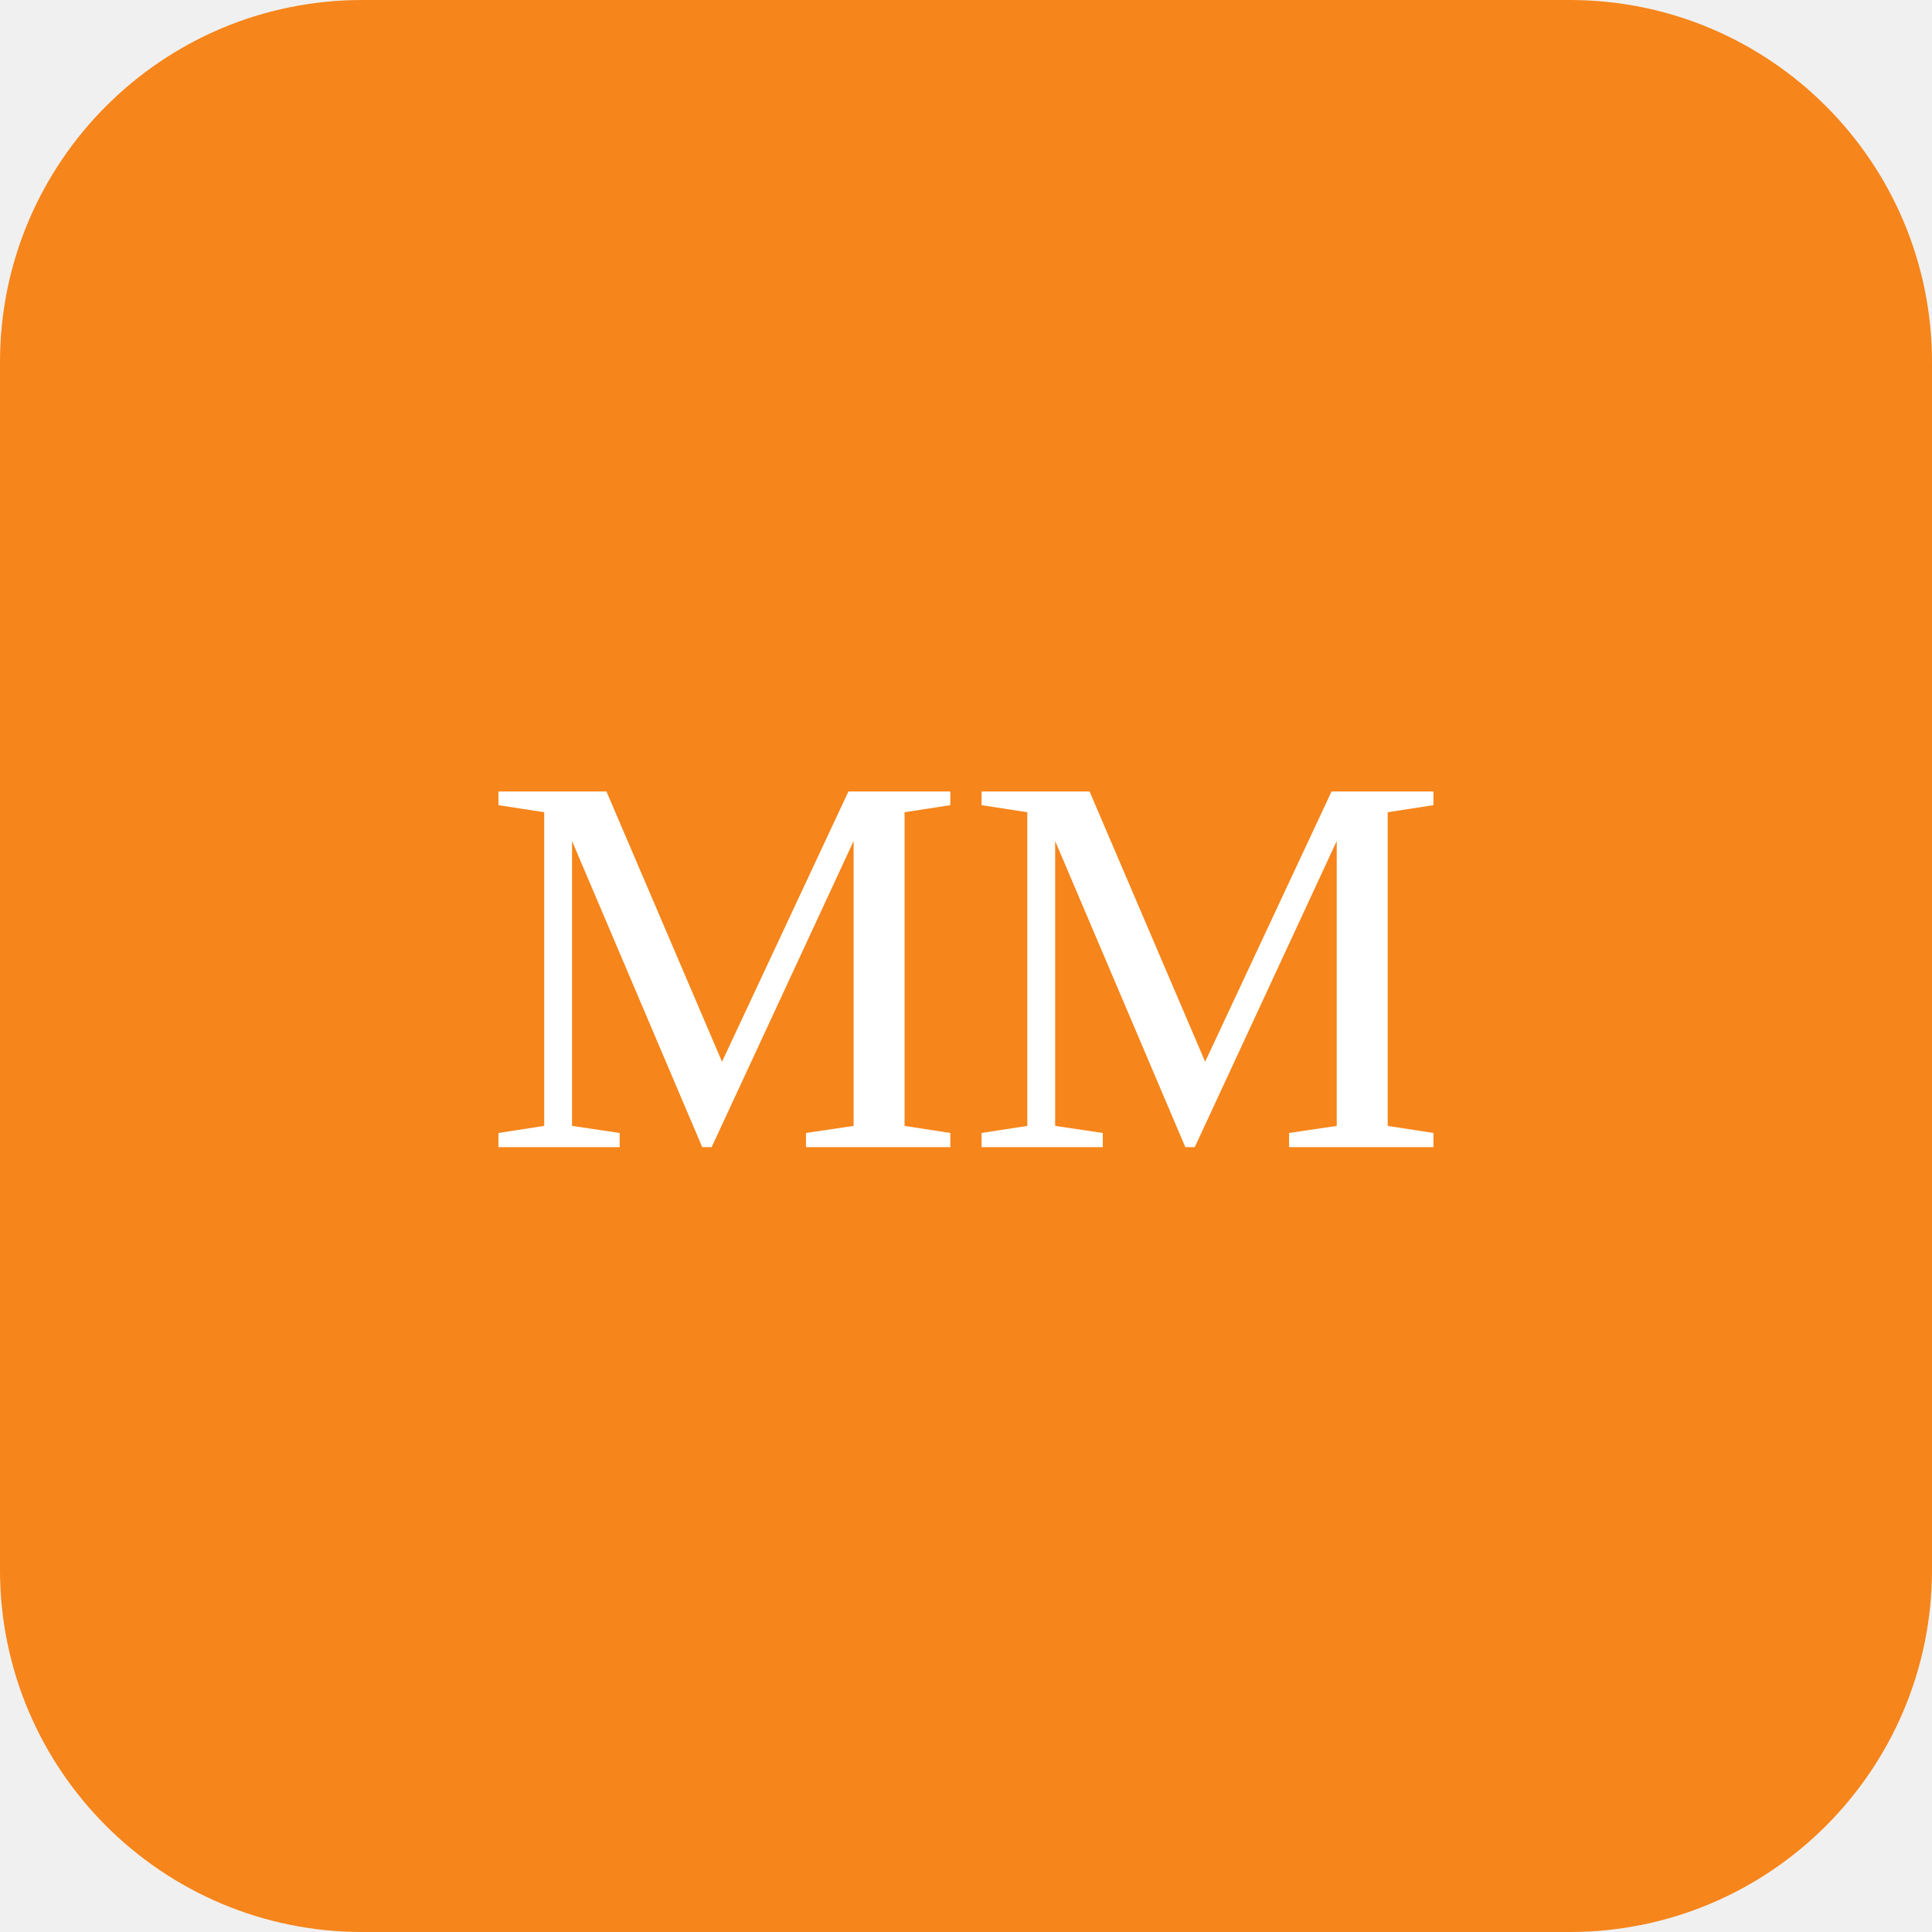
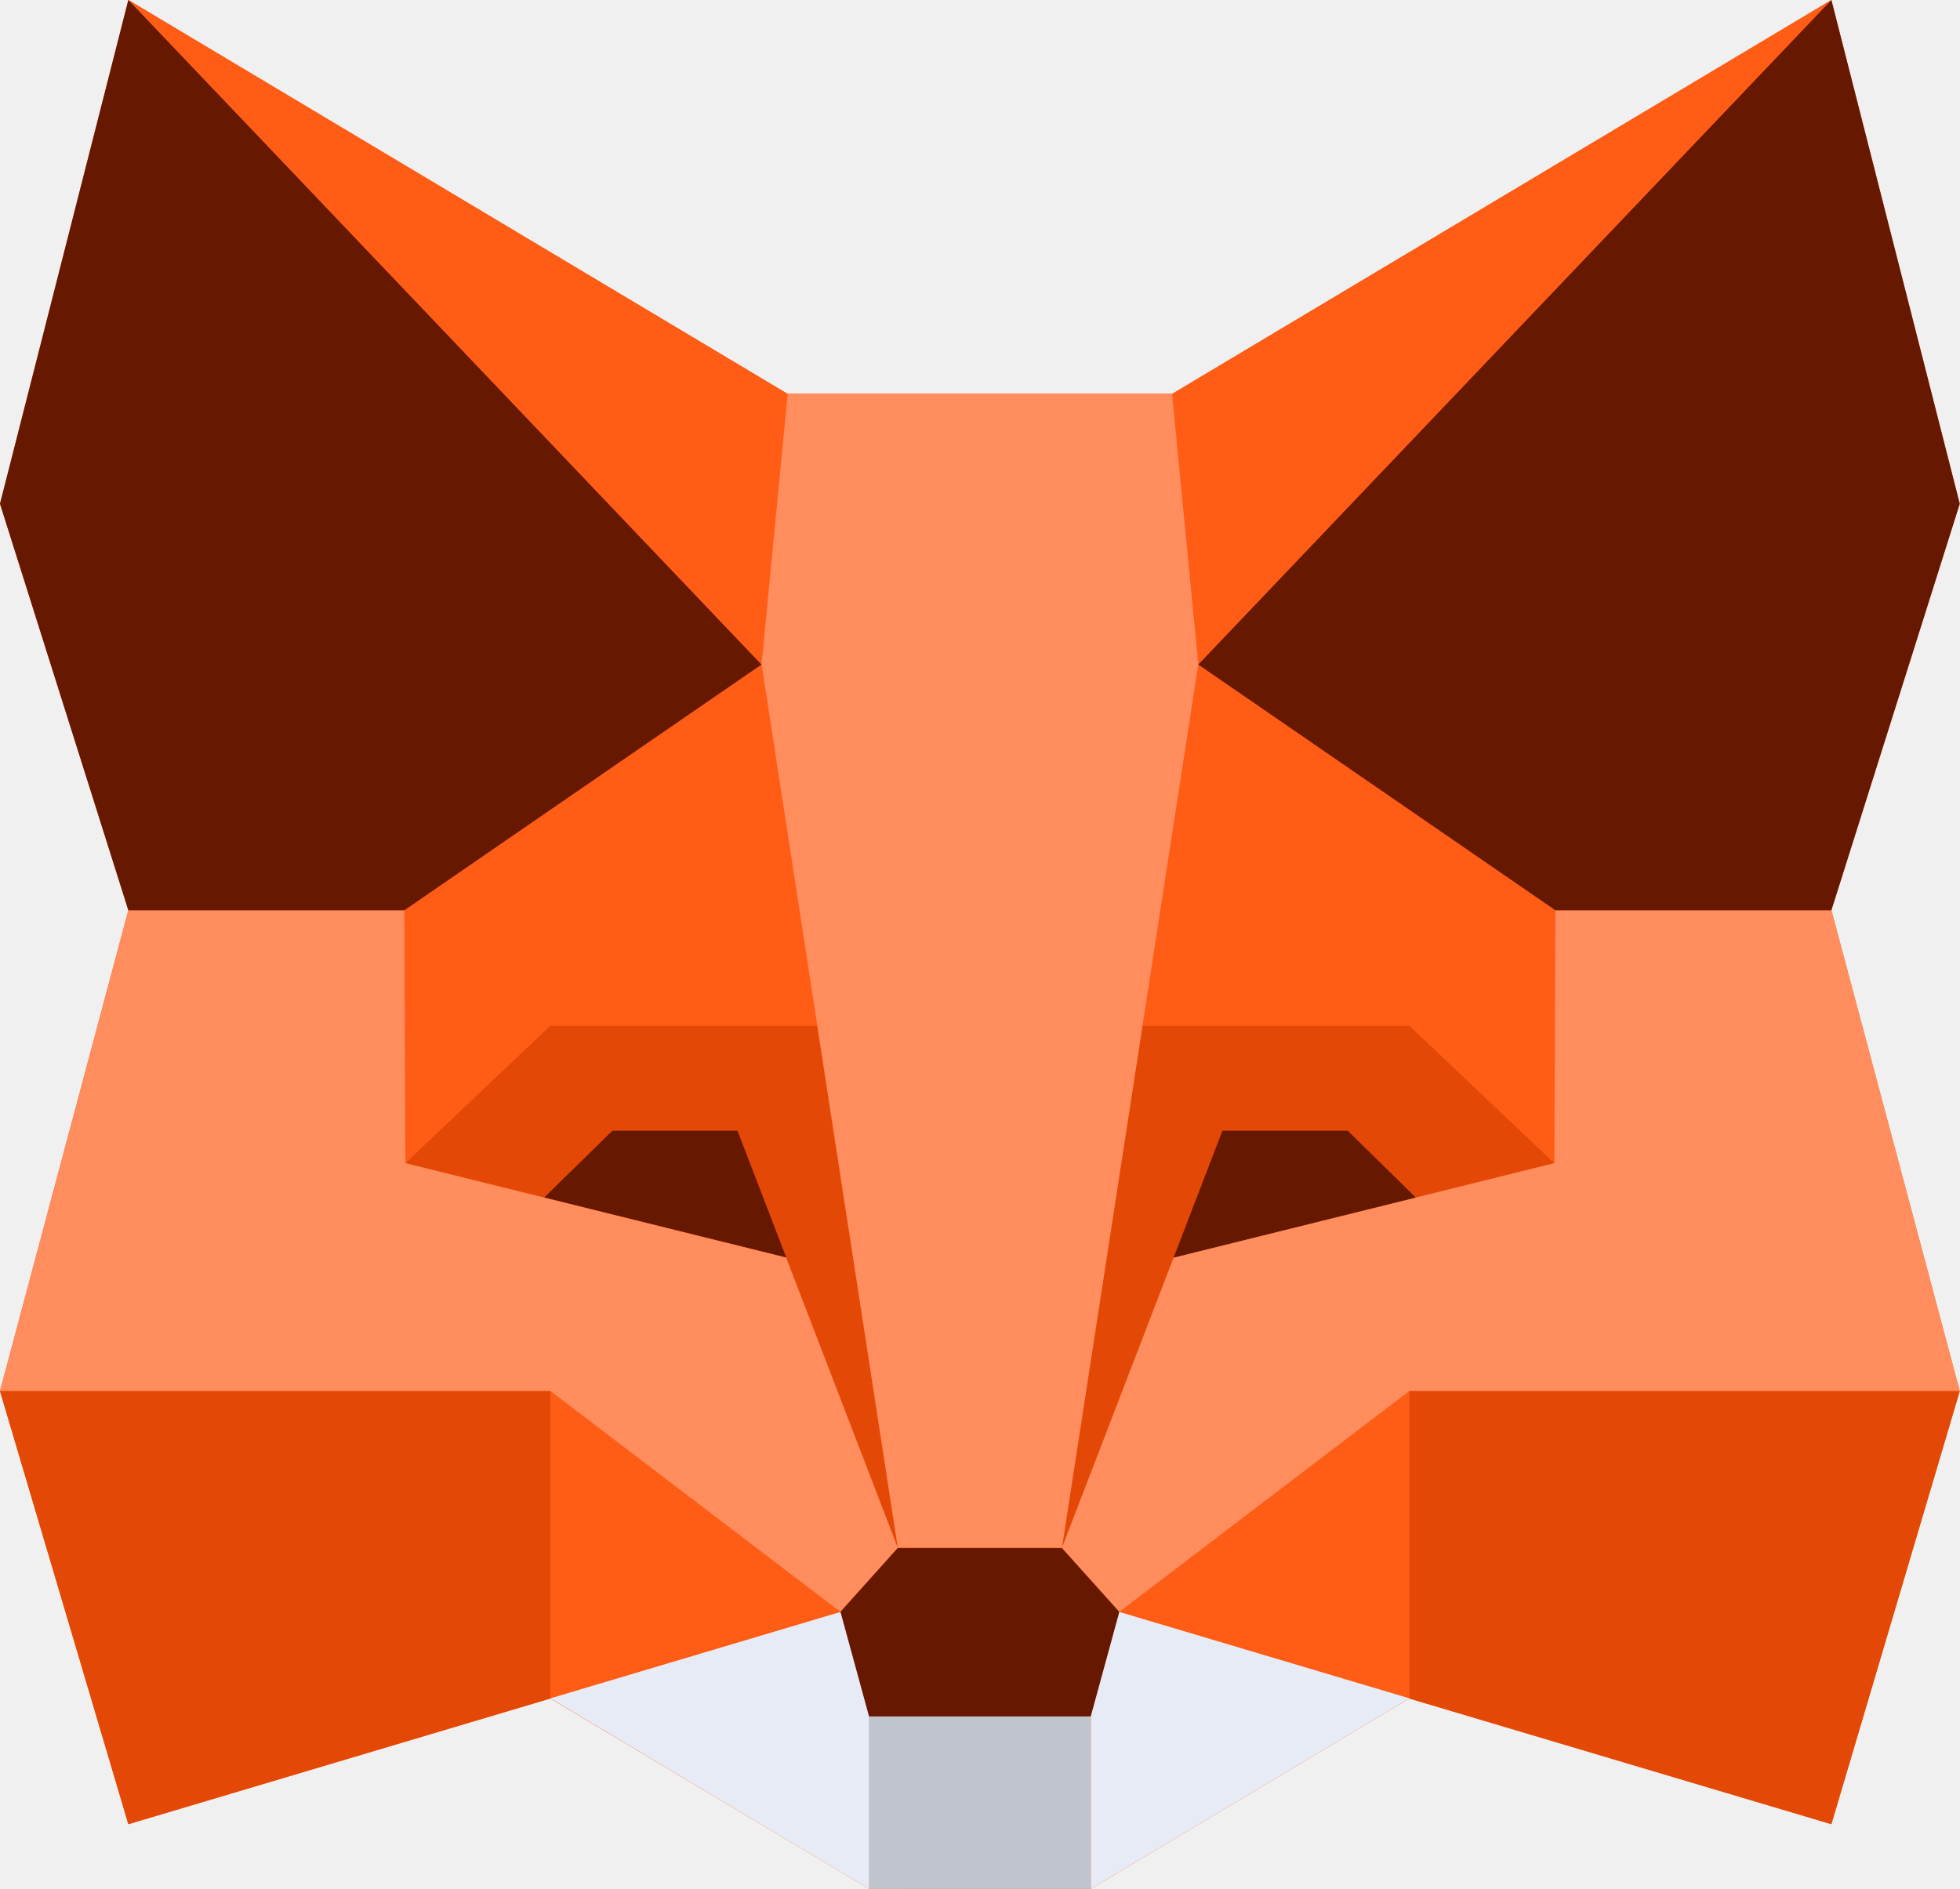
- <svg xmlns="http://www.w3.org/2000/svg" viewBox="0 0 64 64">
-   <rect width="64" height="64" rx="12" fill="#F6851B" />
-   <text x="32" y="38" font-size="18" text-anchor="middle" fill="#fff">MM</text>
+ <svg xmlns="http://www.w3.org/2000/svg" version="1.1" id="Layer_1" x="0px" y="0px" viewBox="0 0 142 136.878" style="enable-background:new 0 0 142 136.878;" xml:space="preserve">
+   <path style="fill:#FF5C16;" d="M132.682,132.192l-30.583-9.106l-23.063,13.787l-16.092-0.007l-23.077-13.78l-30.569,9.106L0,100.801  l9.299-34.839L0,36.507L9.299,0l47.766,28.538h27.85L132.682,0l9.299,36.507l-9.299,29.455l9.299,34.839L132.682,132.192  L132.682,132.192z" />
+   <path style="fill:#FF5C16;" d="M9.305,0l47.767,28.558l-1.899,19.599L9.305,0z M39.875,100.814l21.017,16.01l-21.017,6.261  C39.875,123.085,39.875,100.814,39.875,100.814z M59.212,74.345l-4.039-26.174L29.317,65.97l-0.014-0.007v0.013l0.08,18.321  l10.485-9.951L59.212,74.345L59.212,74.345z M132.682,0L84.915,28.558l1.893,19.599L132.682,0z M102.113,100.814l-21.018,16.01  l21.018,6.261V100.814z M112.678,65.975h0.007H112.678v-0.013l-0.006,0.007L86.815,48.171l-4.039,26.174h19.336l10.492,9.95  C112.604,84.295,112.678,65.975,112.678,65.975z" />
+   <path style="fill:#E34807;" d="M39.868,123.085l-30.569,9.106L0,100.814h39.868C39.868,100.814,39.868,123.085,39.868,123.085z   M59.205,74.338l5.839,37.84l-8.093-21.04L29.37,84.295l10.491-9.956h19.344L59.205,74.338z M102.112,123.085l30.57,9.106  l9.299-31.378h-39.869C102.112,100.814,102.112,123.085,102.112,123.085z M82.776,74.338l-5.839,37.84l8.092-21.04l27.583-6.843  l-10.498-9.956H82.776V74.338z" />
+   <path style="fill:#FF8D5D;" d="M0,100.801l9.299-34.839h19.997l0.073,18.327l27.584,6.843l8.092,21.039l-4.16,4.633l-21.017-16.01H0  V100.801z M141.981,100.801l-9.299-34.839h-19.998l-0.073,18.327l-27.582,6.843l-8.093,21.039l4.159,4.633l21.018-16.01h39.868  V100.801z M84.915,28.538h-27.85l-1.891,19.599l9.872,64.013h11.891l9.878-64.013L84.915,28.538z" />
+   <path style="fill:#661800;" d="M9.299,0L0,36.507l9.299,29.455h19.997l25.87-17.804L9.299,0z M53.426,81.938h-9.059l-4.932,4.835  l17.524,4.344l-3.533-9.186V81.938z M132.682,0l9.299,36.507l-9.299,29.455h-19.998L86.815,48.158L132.682,0z M88.568,81.938h9.072  l4.932,4.841l-17.544,4.353l3.54-9.201V81.938z M79.029,124.385l2.067-7.567l-4.16-4.633h-11.9l-4.159,4.633l2.066,7.567" />
+   <path style="fill:#C0C4CD;" d="M79.029,124.384v12.495H62.945v-12.495L79.029,124.384L79.029,124.384z" />
+   <path style="fill:#E7EBF6;" d="M39.875,123.072l23.083,13.8v-12.495l-2.067-7.566C60.891,116.811,39.875,123.072,39.875,123.072z   M102.113,123.072l-23.084,13.8v-12.495l2.067-7.566C81.096,116.811,102.113,123.072,102.113,123.072z" />
</svg>
